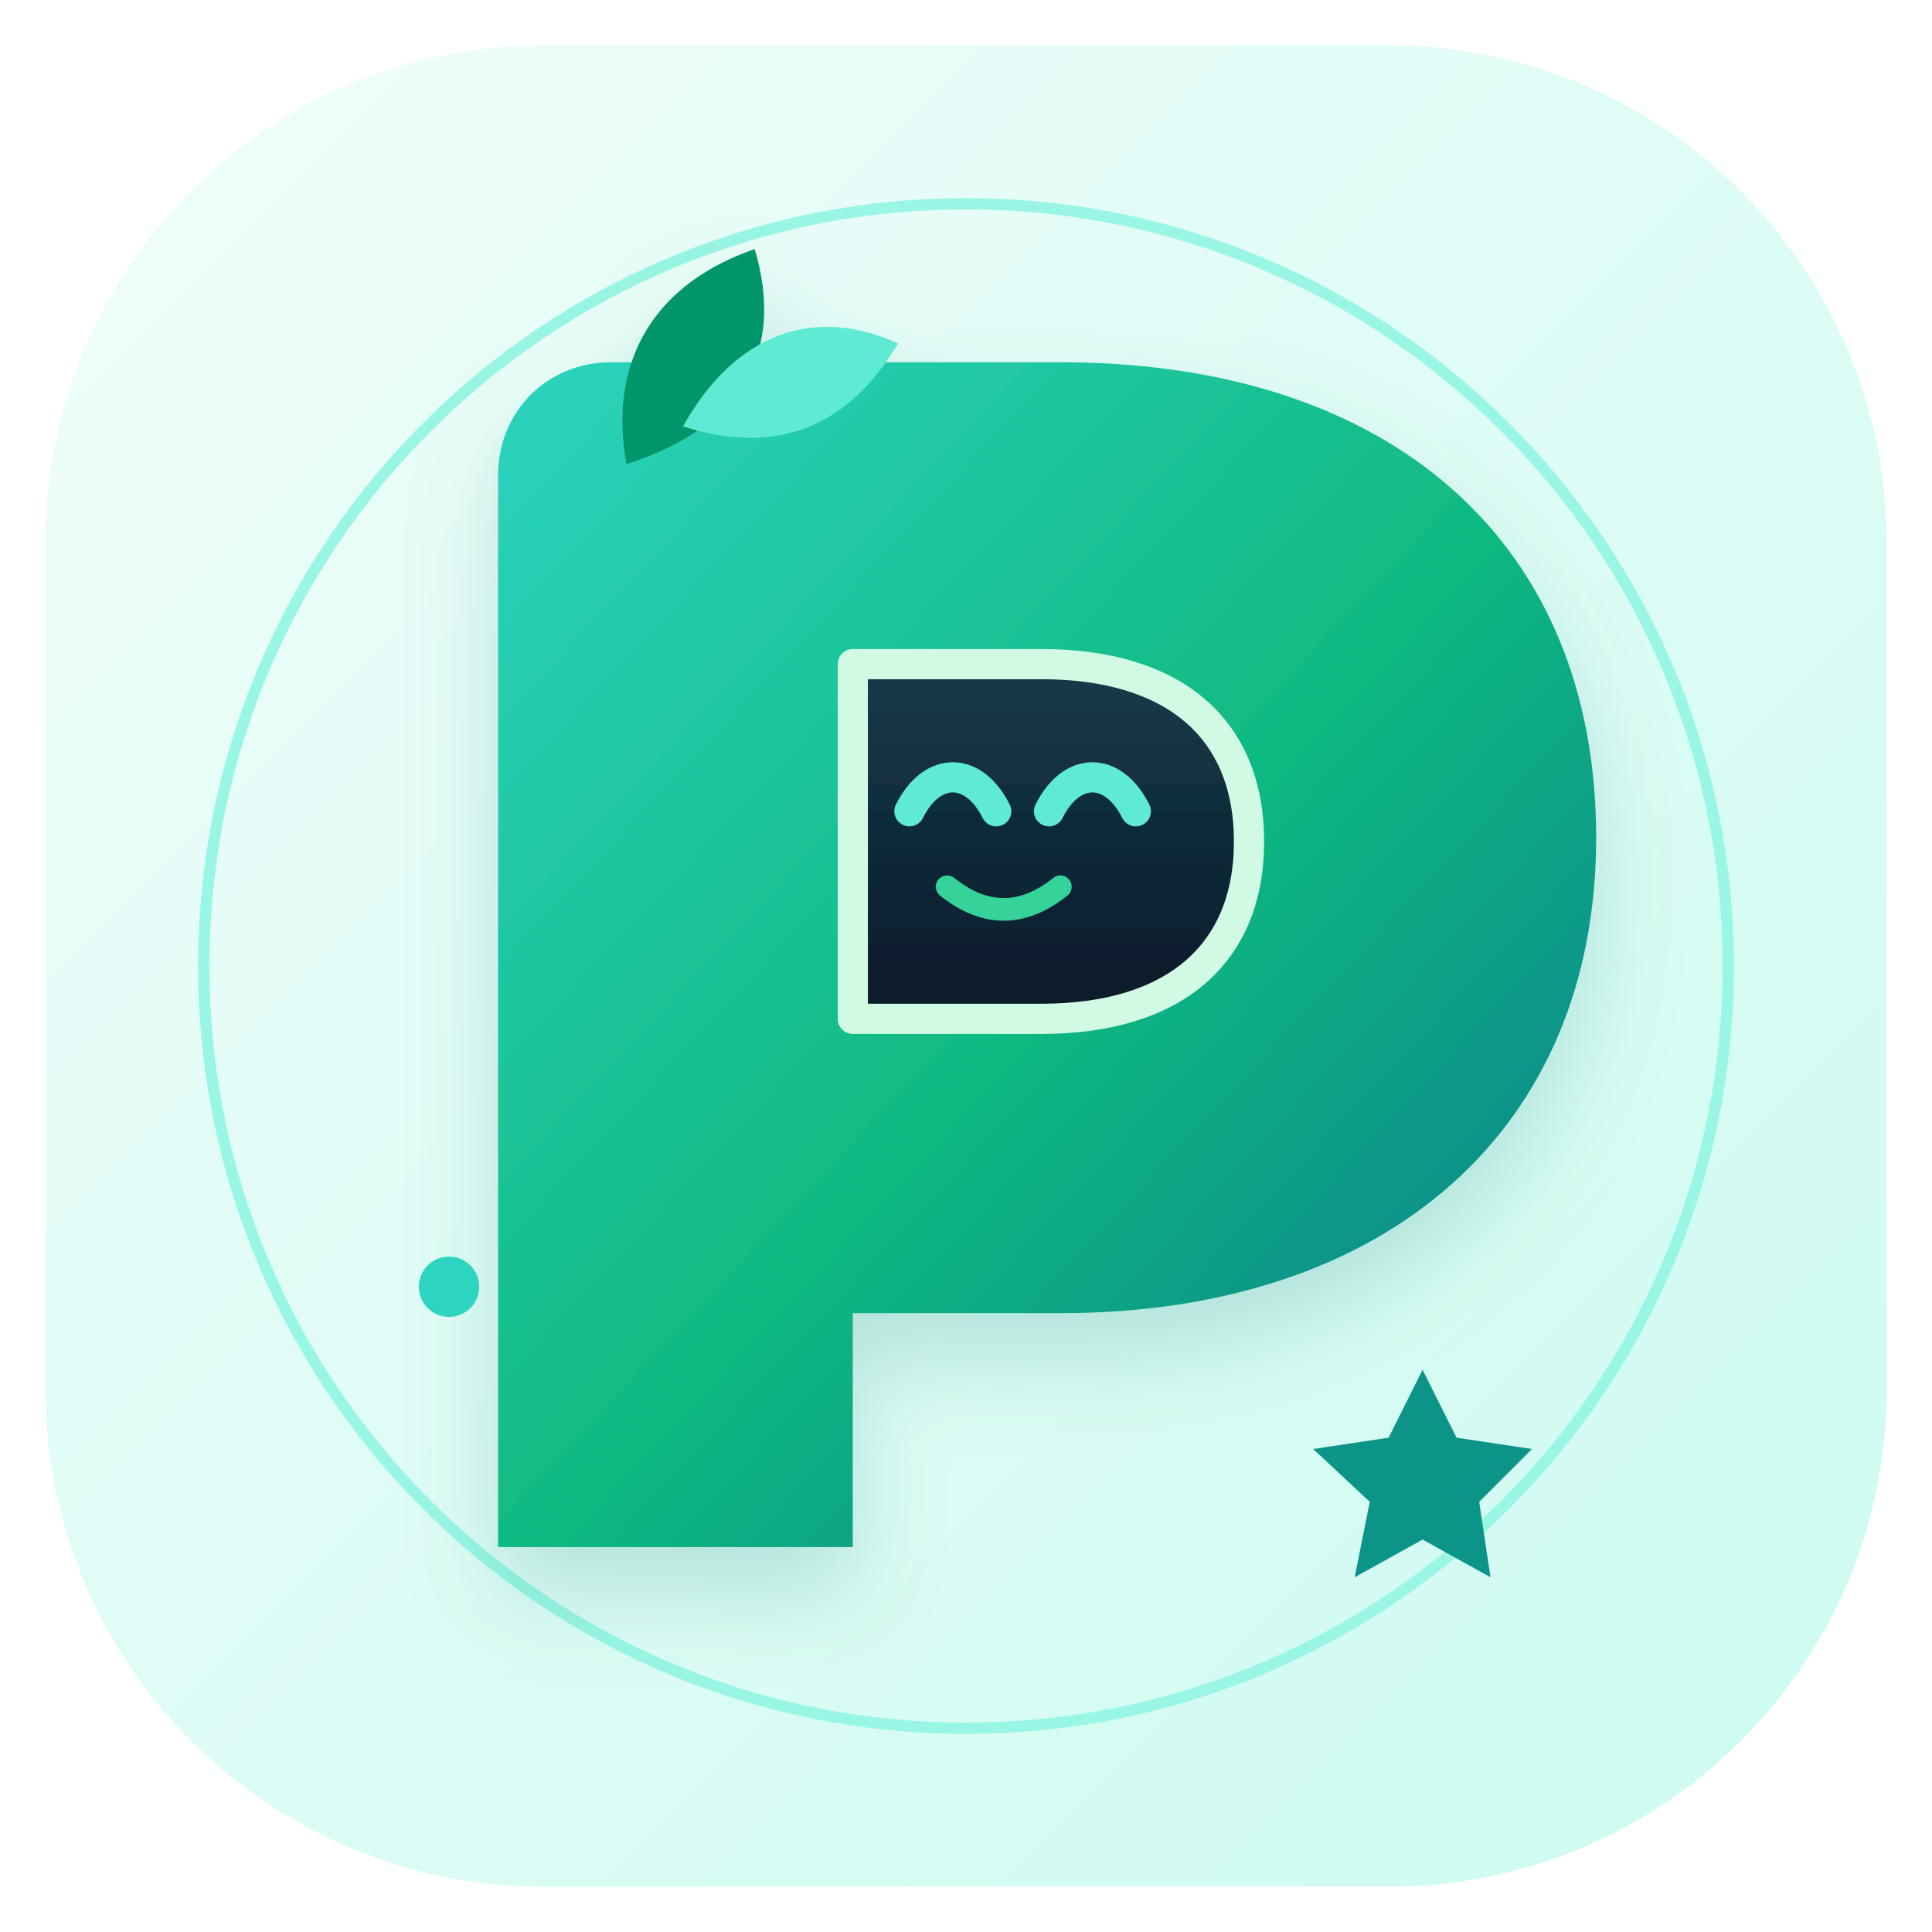
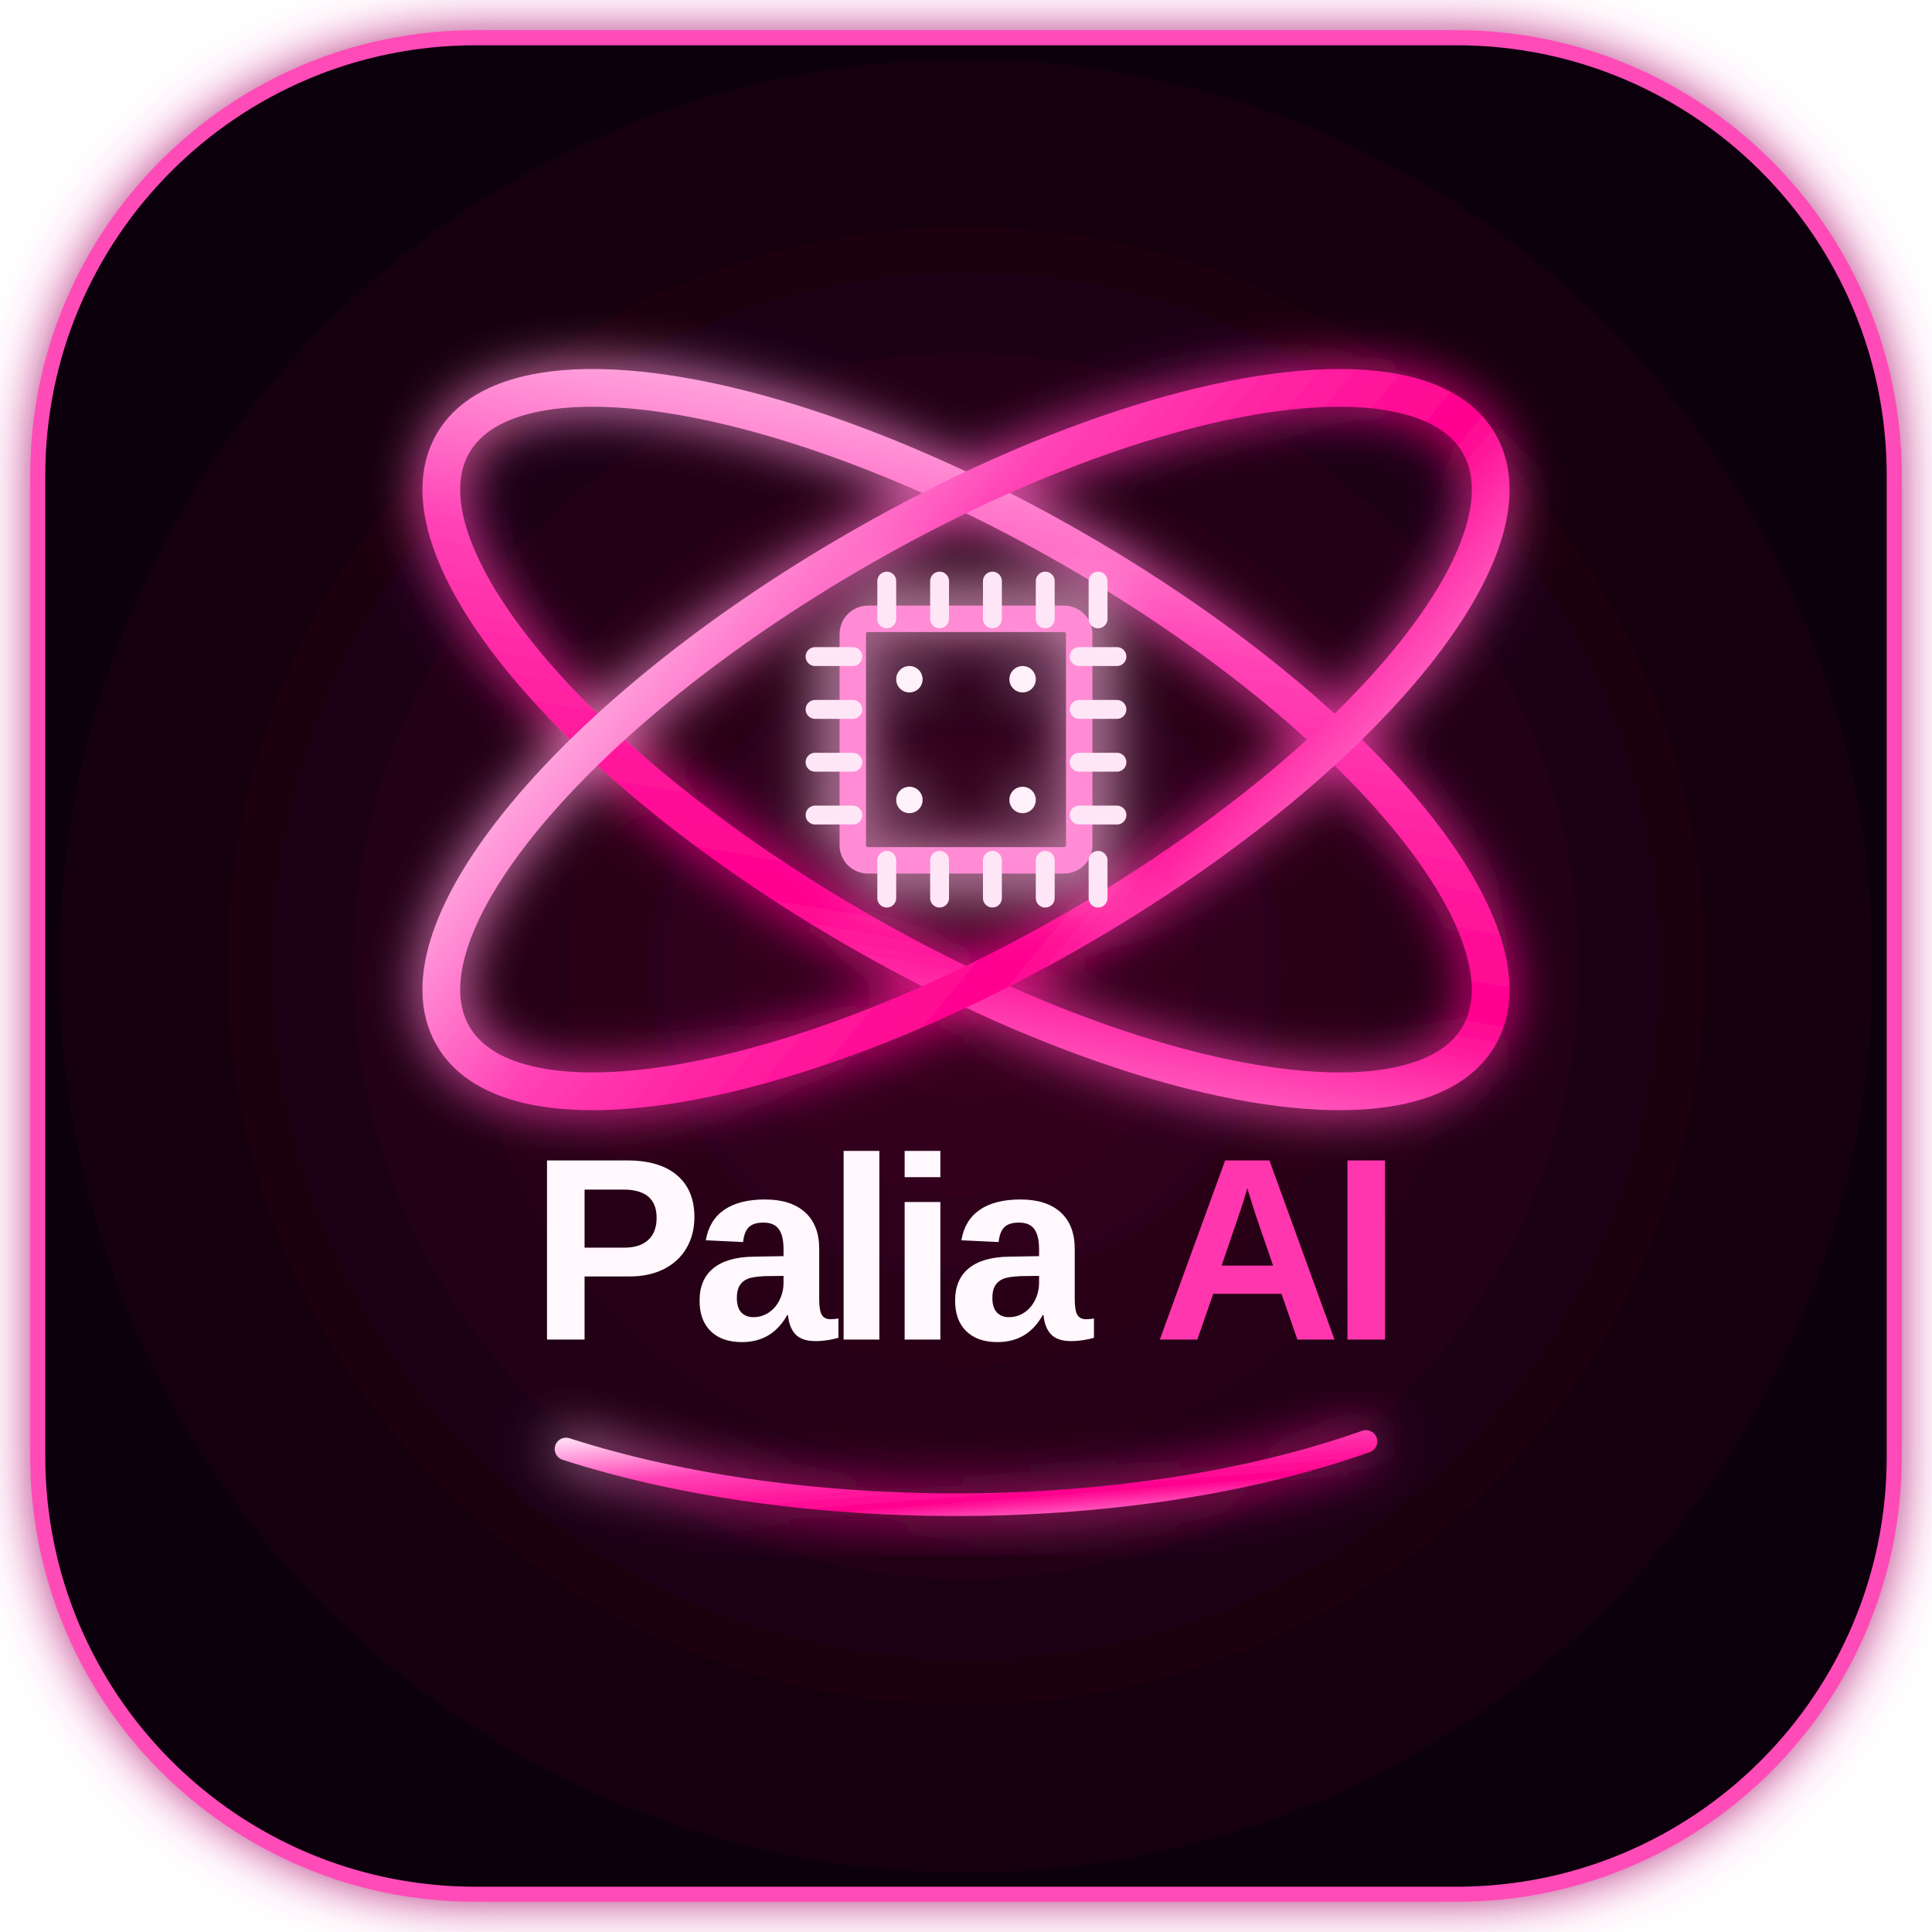
- <svg xmlns="http://www.w3.org/2000/svg" viewBox="0 0 512 512" role="img" aria-label="Palia AI monogram icon">
+ <svg xmlns="http://www.w3.org/2000/svg" viewBox="0 0 512 512" role="img" aria-label="Palia AI pink neon atom chip icon">
  <defs>
-     <linearGradient id="bg" x1="0" y1="0" x2="1" y2="1">
-       <stop stop-color="#f0fdfa" />
-       <stop offset="1" stop-color="#ccfbf1" />
+     <radialGradient id="bg">
+       <stop stop-color="#390020" />
+       <stop offset=".62" stop-color="#210014" />
+       <stop offset="1" stop-color="#10000c" />
+     </radialGradient>
+     <linearGradient id="pink" x1="0" y1="0" x2="1" y2="1">
+       <stop stop-color="#ffd6f2" />
+       <stop offset=".35" stop-color="#ff42b5" />
+       <stop offset=".72" stop-color="#ff008e" />
+       <stop offset="1" stop-color="#ff9ae0" />
    </linearGradient>
-     <linearGradient id="p" x1="0" y1="0" x2="1" y2="1">
-       <stop stop-color="#2dd4bf" />
-       <stop offset=".52" stop-color="#10b981" />
-       <stop offset="1" stop-color="#0e7490" />
-     </linearGradient>
-     <linearGradient id="face" x1="0" y1="0" x2="0" y2="1">
-       <stop stop-color="#173b4a" />
-       <stop offset="1" stop-color="#071827" />
-     </linearGradient>
-     <filter id="s" x="-30%" y="-30%" width="160%" height="160%">
-       <feDropShadow dx="0" dy="12" stdDeviation="12" flood-color="#0f766e" flood-opacity=".18" />
+     <filter id="glow" x="-80%" y="-80%" width="260%" height="260%">
+       <feGaussianBlur stdDeviation="7" result="b" />
+       <feMerge>
+         <feMergeNode in="b" />
+         <feMergeNode in="SourceGraphic" />
+       </feMerge>
    </filter>
  </defs>
-   <rect x="12" y="12" width="488" height="488" rx="132" fill="url(#bg)" />
-   <circle cx="256" cy="256" r="202" fill="none" stroke="#99f6e4" stroke-width="3" />
-   <g filter="url(#s)">
-     <path d="M132 410V126c0-17 13-30 30-30h119c88 0 142 48 142 126 0 77-55 126-142 126h-55v62z" fill="url(#p)" />
-     <path d="M226 176h50c35 0 55 17 55 47s-20 47-55 47h-50z" fill="url(#face)" stroke="#d1fae5" stroke-width="8" stroke-linejoin="round" />
-     <path d="M241 215c6-12 17-12 23 0M278 215c6-12 17-12 23 0" fill="none" stroke="#5eead4" stroke-width="8" stroke-linecap="round" />
-     <path d="M251 235c10 8 20 8 30 0" fill="none" stroke="#34d399" stroke-width="6" stroke-linecap="round" />
-     <path d="M166 123c-5-28 8-48 34-57 8 27-3 47-34 57z" fill="#059669" />
-     <path d="M181 113c14-25 35-32 57-22-13 22-32 30-57 22z" fill="#5eead4" />
+   <rect x="10" y="10" width="492" height="492" rx="116" fill="url(#bg)" stroke="#ff4bb7" stroke-width="4" filter="url(#glow)" />
+   <g fill="none" stroke="url(#pink)" stroke-width="10" stroke-linecap="round" filter="url(#glow)">
+     <ellipse cx="256" cy="196" rx="157" ry="58" transform="rotate(30 256 196)" />
+     <ellipse cx="256" cy="196" rx="157" ry="58" transform="rotate(-30 256 196)" />
  </g>
-   <path d="M377 363l9 18 20 3-14 14 3 20-18-10-18 10 4-20-15-14 20-3z" fill="#0d9488" />
-   <circle cx="119" cy="341" r="8" fill="#2dd4bf" />
+   <g filter="url(#glow)" stroke="#ffe6f7" stroke-width="5" stroke-linecap="round" fill="none">
+     <rect x="226" y="164" width="60" height="64" rx="4" stroke="#ff8bd4" stroke-width="7" />
+     <path d="M235 154v10m14-10v10m14-10v10m14-10v10m14-10v10M235 228v10m14-10v10m14-10v10m14-10v10m14-10v10M216 174h10m-10 14h10m-10 14h10m-10 14h10m60-42h10m-10 14h10m-10 14h10m-10 14h10" />
+   </g>
+   <g fill="#fff1fa" filter="url(#glow)">
+     <circle cx="241" cy="180" r="3.5" />
+     <circle cx="271" cy="180" r="3.5" />
+     <circle cx="241" cy="212" r="3.5" />
+     <circle cx="271" cy="212" r="3.5" />
+   </g>
+   <text x="256" y="355" text-anchor="middle" font-family="Arial,sans-serif" font-size="69" font-weight="800" letter-spacing="-3" fill="#fff8fd">Palia <tspan fill="#ff36ad">AI</tspan>
+   </text>
+   <path d="M150 384c62 20 150 20 212-2" fill="none" stroke="url(#pink)" stroke-width="6" stroke-linecap="round" filter="url(#glow)" />
</svg>
